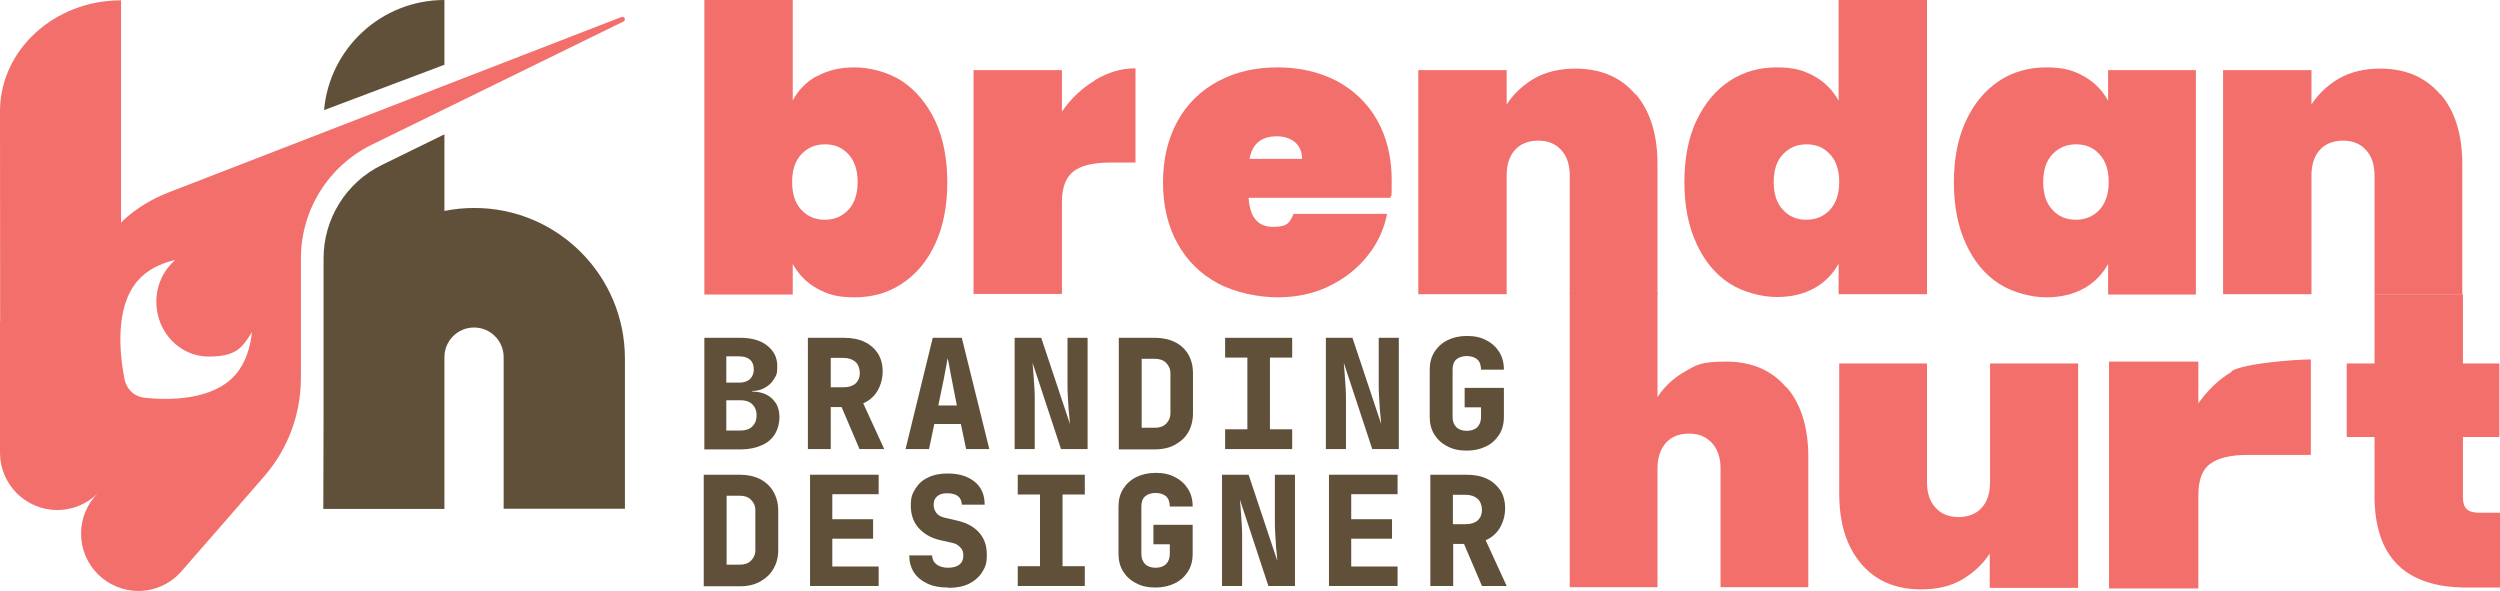
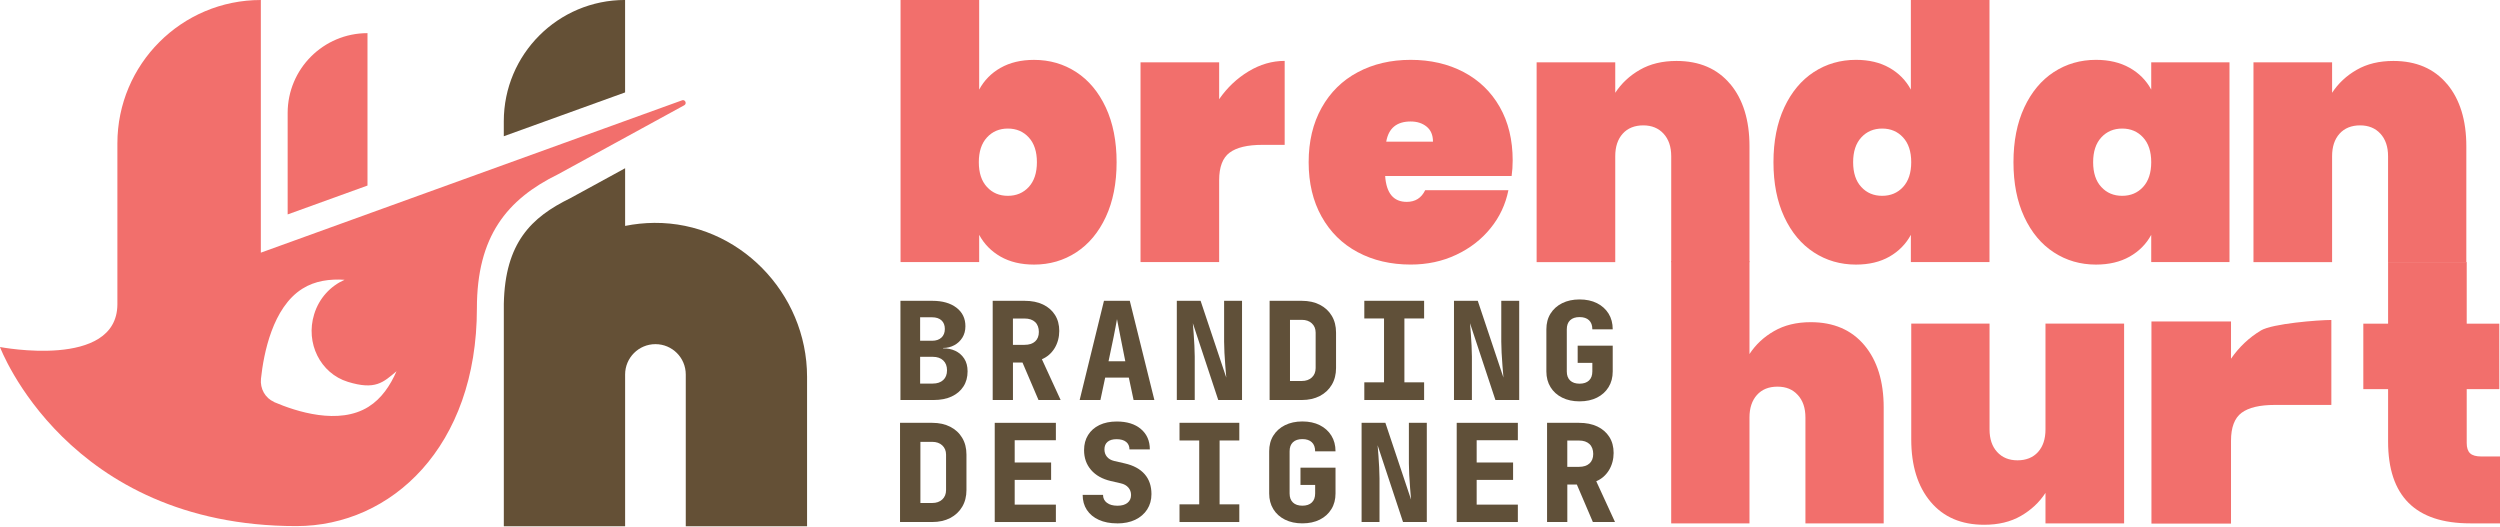
- <svg xmlns="http://www.w3.org/2000/svg" id="Layer_2" data-name="Layer 2" viewBox="0 0 808.9 191.2">
-   <defs>
-     <style>
-       .cls-1 {
-         fill: #f26f6c;
-       }
- 
-       .cls-2 {
-         fill: #605039;
-       }
- 
-       .cls-3 {
-         fill: #605039;
-       }
-     </style>
-   </defs>
+ <svg xmlns="http://www.w3.org/2000/svg" id="eaLEStXzwMN1" viewBox="0 0 908.11 191.17" shape-rendering="geometricPrecision" text-rendering="geometricPrecision" project-id="a9ff9ebb4a2b4d0aa1ceacaff6bf280f" export-id="123b73b0015e4f99b8af3e8121da1d01" cached="false">
  <g>
-     <path class="cls-1" d="M264.3,24.7c3.4-1.9,7.4-2.9,12.2-2.9s10.8,1.5,15.3,4.4c4.5,3,8.1,7.3,10.8,12.9,2.6,5.6,3.9,12.2,3.9,19.9s-1.3,14.3-3.9,19.9-6.2,9.9-10.8,12.9c-4.5,3-9.6,4.4-15.3,4.4s-8.8-1-12.2-2.9c-3.4-1.9-6-4.6-7.8-7.9v9.9h-28.6V0h28.6v32.5c1.8-3.4,4.4-6,7.8-7.9h0v.1ZM274.5,49.9c-2-2.2-4.5-3.2-7.6-3.2s-5.6,1.1-7.6,3.2-3,5.1-3,9,1,6.9,3,9c2,2.2,4.5,3.2,7.6,3.2s5.6-1.1,7.6-3.2,3-5.2,3-9-1-6.9-3-9Z" />
-     <path class="cls-1" d="M354.3,25.9c4.2-2.5,8.6-3.8,13.1-3.8v30.5h-8.1c-5.4,0-9.4.9-11.9,2.8-2.5,1.9-3.8,5.2-3.8,10v29.7h-28.6V22.7h28.6v13.4c2.9-4.2,6.5-7.6,10.7-10.1h0v-.1Z" />
-     <path class="cls-1" d="M449.9,64h-45.9c.4,6.3,3,9.4,7.9,9.4s5.3-1.4,6.7-4.2h30.2c-1,5.1-3.2,9.8-6.5,13.8-3.3,4.1-7.5,7.3-12.5,9.7-5,2.4-10.5,3.5-16.5,3.5s-13.6-1.5-19.2-4.5-10-7.3-13.1-12.9-4.7-12.2-4.7-19.8,1.6-14.1,4.7-19.8c3.1-5.6,7.5-9.9,13.1-12.9s12-4.5,19.2-4.5,13.6,1.5,19.2,4.4c5.6,3,10,7.2,13.1,12.7s4.7,12,4.7,19.4-.1,3.9-.4,5.7h0ZM421.3,51.5c0-2.4-.8-4.2-2.3-5.5-1.5-1.2-3.5-1.9-5.8-1.9-5.1,0-8,2.4-8.9,7.3h17v.1Z" />
-     <path class="cls-1" d="M529.3,30.5c4.7,5.6,7,13.1,7,22.6v42.1h-28.4v-38.5c0-3.4-.9-6.2-2.8-8.2-1.8-2-4.3-3-7.4-3s-5.7,1-7.5,3-2.7,4.7-2.7,8.2v38.5h-28.6V22.7h28.6v11.1c2.2-3.4,5.2-6.2,8.9-8.4,3.7-2.1,8.2-3.2,13.3-3.2,8.3,0,14.8,2.8,19.5,8.4h0l.1-.1Z" />
-     <path class="cls-1" d="M548.9,39.1c2.6-5.6,6.2-9.9,10.7-12.9s9.7-4.4,15.3-4.4,8.8,1,12.2,2.9,6,4.6,7.8,7.9V0h28.6v95.2h-28.6v-9.9c-1.8,3.3-4.4,6-7.8,7.9-3.4,1.9-7.4,2.9-12.2,2.9s-10.8-1.5-15.3-4.4-8.1-7.2-10.7-12.9c-2.6-5.6-3.9-12.2-3.9-19.9s1.3-14.3,3.9-19.9h0v.1ZM592.1,49.9c-2-2.2-4.5-3.2-7.6-3.2s-5.6,1.1-7.6,3.2-3,5.1-3,9,1,6.9,3,9c2,2.2,4.5,3.2,7.6,3.2s5.6-1.1,7.6-3.2c2-2.2,3-5.2,3-9s-1-6.9-3-9Z" />
-     <path class="cls-1" d="M636.1,39.1c2.6-5.6,6.2-9.9,10.7-12.9s9.7-4.4,15.3-4.4,8.8,1,12.2,2.9,6,4.6,7.8,7.9v-9.9h28.4v72.6h-28.4v-9.9c-1.8,3.3-4.4,6-7.8,7.9-3.4,1.9-7.5,2.9-12.2,2.9s-10.8-1.5-15.3-4.4-8.1-7.2-10.7-12.9c-2.6-5.6-3.9-12.2-3.9-19.9s1.3-14.3,3.9-19.9h0ZM679.3,49.9c-2-2.2-4.5-3.2-7.6-3.2s-5.6,1.1-7.6,3.2-3,5.1-3,9,1,6.9,3,9c2,2.2,4.5,3.2,7.6,3.2s5.6-1.1,7.6-3.2c2-2.2,3-5.2,3-9s-1-6.9-3-9Z" />
-     <path class="cls-1" d="M789.7,30.5c4.7,5.6,7,13.1,7,22.6v42.1h-28.4v-38.5c0-3.4-.9-6.2-2.8-8.2-1.8-2-4.3-3-7.4-3s-5.7,1-7.5,3-2.7,4.7-2.7,8.2v38.5h-28.6V22.7h28.6v11.1c2.2-3.4,5.2-6.2,8.9-8.4,3.7-2.1,8.2-3.2,13.3-3.2,8.3,0,14.8,2.8,19.5,8.4h0l.1-.1Z" />
-     <path class="cls-1" d="M578,125.4c-4.7-5.6-11.2-8.4-19.5-8.4s-9.6,1.1-13.3,3.2-6.7,4.9-8.9,8.3v-33.7h-28.4v95.2h28.4v-38.5c0-3.4.9-6.1,2.7-8.2,1.8-2,4.3-3,7.5-3s5.5,1,7.4,3c1.8,2,2.8,4.7,2.8,8.2v38.5h28.4v-42.1c0-9.5-2.3-17.1-7-22.6h0l-.1.1Z" />
-     <path class="cls-1" d="M672.4,117.6v72.6h-28.6v-11.1c-2.2,3.4-5.2,6.2-8.9,8.4s-8.2,3.2-13.3,3.2c-8.3,0-14.8-2.8-19.5-8.4-4.7-5.6-7-13.1-7-22.6v-42.1h28.4v38.5c0,3.4.9,6.2,2.8,8.2,1.8,2,4.3,3,7.4,3s5.7-1,7.5-3,2.7-4.7,2.7-8.2v-38.5h28.6-.1Z" />
-     <path class="cls-1" d="M808.9,165.8v24.3h-10.8c-19.9,0-29.8-9.9-29.8-29.7v-19h-9v-23.8h9v-22.4h28.6v22.4h11.8v23.8h-11.8v19.6c0,1.7.4,2.9,1.2,3.7s2.2,1.2,4,1.2h6.8v-.1Z" />
-     <path class="cls-1" d="M722,120.1c4.2-2.6,21-3.8,25.7-3.8v30.9h-20.6c-5.5,0-9.5,1-12,2.9-2.6,1.9-3.8,5.3-3.8,10.2v30.1h-28.9v-73.4h28.9v13.5c3-4.2,6.5-7.7,10.8-10.2h0l-.1-.2Z" />
    <g>
-       <path class="cls-2" d="M227.9,145.3v-36h11.6c3.6,0,6.6.8,8.7,2.5,2.2,1.7,3.3,3.9,3.3,6.7s-.4,3-1.1,4.2c-.7,1.2-1.7,2.1-3,2.8-1.2.7-2.6,1-4,1v.2c1.6,0,3.1.3,4.4.9,1.3.6,2.4,1.6,3.2,2.8s1.2,2.8,1.2,4.6-.5,3.9-1.5,5.5-2.4,2.8-4.3,3.6-4,1.3-6.6,1.3h-12.1l.2-.1ZM235,123.8h4.3c1.4,0,2.6-.4,3.4-1.2.8-.8,1.2-1.8,1.2-3.1s-.4-2.4-1.2-3.1-2-1.1-3.4-1.1h-4.3v8.5h0ZM235,139.3h4.6c1.6,0,2.9-.4,3.8-1.3s1.4-2,1.4-3.6-.5-2.7-1.4-3.6-2.2-1.3-3.8-1.3h-4.6v9.8Z" />
-       <path class="cls-2" d="M261.4,145.3v-36h11.6c2.6,0,4.8.4,6.7,1.3s3.3,2.2,4.4,3.8c1,1.7,1.5,3.6,1.5,5.8s-.6,4.4-1.7,6.3c-1.1,1.8-2.7,3.2-4.6,4l6.8,14.8h-8l-5.8-13.6h-3.5v13.6h-7.4ZM268.8,125.3h4.2c1.6,0,2.9-.4,3.8-1.2s1.4-2,1.4-3.4-.5-2.8-1.4-3.6-2.2-1.3-3.8-1.3h-4.2v9.6h0v-.1Z" />
-       <path class="cls-2" d="M293,145.3l8.8-36h9.4l8.9,36h-7.5l-1.7-8.1h-8.6l-1.7,8.1h-7.6ZM303.5,131.2h6.1l-1.7-8.7c-.2-1.2-.5-2.5-.7-3.7s-.4-2.2-.6-2.9c-.1.7-.3,1.7-.5,2.9-.2,1.2-.5,2.4-.7,3.7l-1.8,8.7h-.1Z" />
-       <path class="cls-2" d="M328.3,145.3v-36h8.6l9.3,27.9c-.1-1.2-.2-2.6-.4-4.2-.1-1.6-.2-3.2-.3-4.8s-.1-2.9-.1-4.1v-14.8h6.5v36h-8.6l-9.2-27.9c.1,1.1.2,2.3.3,3.8s.2,2.9.3,4.4.1,2.8.1,3.9v15.8h-6.5,0Z" />
-       <path class="cls-2" d="M362,145.3v-36h11.7c2.5,0,4.7.5,6.5,1.4s3.3,2.3,4.3,4,1.5,3.8,1.5,6.1v12.9c0,2.3-.5,4.3-1.5,6.1s-2.5,3.1-4.3,4.1-4,1.5-6.5,1.5h-11.7v-.1ZM369.4,138.4h4.3c1.5,0,2.7-.4,3.6-1.3.9-.9,1.4-2,1.4-3.4v-12.9c0-1.4-.5-2.5-1.4-3.4s-2.1-1.3-3.6-1.3h-4.3v22.3Z" />
-       <path class="cls-2" d="M396.4,145.3v-6.4h7.2v-23.2h-7.2v-6.4h21.7v6.4h-7.2v23.2h7.2v6.4h-21.7Z" />
-       <path class="cls-2" d="M429,145.3v-36h8.6l9.3,27.9c-.1-1.2-.2-2.6-.4-4.2-.1-1.6-.2-3.2-.3-4.8s-.1-2.9-.1-4.1v-14.8h6.5v36h-8.6l-9.2-27.9c.1,1.1.2,2.3.3,3.8s.2,2.9.3,4.4.1,2.8.1,3.9v15.8h-6.5,0Z" />
-       <path class="cls-2" d="M474.6,145.8c-2.4,0-4.5-.4-6.3-1.4-1.8-.9-3.2-2.2-4.2-3.8s-1.5-3.5-1.5-5.7v-15.3c0-2.2.5-4.1,1.5-5.7s2.4-2.9,4.2-3.8c1.8-.9,3.9-1.4,6.3-1.4s4.5.4,6.3,1.4c1.8.9,3.2,2.2,4.2,3.8,1,1.6,1.5,3.5,1.5,5.7h-7.4c0-1.4-.4-2.6-1.2-3.3s-2-1.1-3.4-1.1-2.6.4-3.4,1.1-1.2,1.9-1.2,3.3v15.3c0,1.4.4,2.5,1.2,3.3s2,1.2,3.4,1.2,2.6-.4,3.4-1.2,1.2-1.9,1.2-3.3v-3.1h-5.3v-6.3h12.7v9.4c0,2.2-.5,4.1-1.5,5.7-1,1.6-2.4,2.9-4.2,3.8s-3.9,1.4-6.3,1.4h0Z" />
-       <path class="cls-2" d="M227.7,189.6v-36h11.7c2.5,0,4.7.5,6.5,1.4s3.3,2.3,4.3,4,1.6,3.8,1.6,6.1v12.9c0,2.3-.5,4.3-1.6,6.1-1,1.8-2.5,3.1-4.3,4.1s-4,1.5-6.5,1.5h-11.7v-.1ZM235.1,182.7h4.3c1.5,0,2.7-.4,3.6-1.3s1.4-2,1.4-3.4v-12.9c0-1.4-.5-2.5-1.4-3.4s-2.1-1.3-3.6-1.3h-4.3v22.2h0v.1Z" />
-       <path class="cls-2" d="M262.1,189.6v-36h22.2v6.3h-15v8.1h13.2v6.3h-13.2v9h15v6.3h-22.2Z" />
-       <path class="cls-2" d="M306.6,190.1c-2.5,0-4.7-.4-6.6-1.3-1.9-.9-3.3-2.1-4.3-3.6-1-1.6-1.5-3.4-1.5-5.5h7.4c0,1.2.5,2.2,1.4,2.9s2.2,1.1,3.8,1.1,2.8-.4,3.6-1,1.3-1.6,1.3-2.9-.3-2-1-2.7c-.7-.8-1.6-1.3-2.8-1.5l-3.6-.8c-3.1-.7-5.4-2.1-7.1-4s-2.5-4.4-2.5-7.2.5-3.9,1.5-5.5,2.3-2.8,4.1-3.6c1.8-.9,3.9-1.3,6.3-1.3,3.7,0,6.6.9,8.8,2.7s3.2,4.3,3.2,7.4h-7.4c0-1.1-.4-2.1-1.2-2.7-.8-.7-2-1-3.5-1s-2.5.3-3.3,1-1.1,1.6-1.1,2.7.3,1.9.9,2.7,1.5,1.2,2.6,1.5l3.9.9c3.2.7,5.6,2,7.3,3.9s2.5,4.3,2.5,7.2-.5,4-1.5,5.6-2.5,2.9-4.3,3.8c-1.9.9-4.1,1.3-6.6,1.3h0l-.3-.1Z" />
-       <path class="cls-2" d="M329.3,189.6v-6.4h7.2v-23.2h-7.2v-6.4h21.7v6.4h-7.2v23.2h7.2v6.4h-21.7Z" />
-       <path class="cls-2" d="M373.9,190.1c-2.4,0-4.5-.4-6.3-1.4-1.8-.9-3.2-2.2-4.2-3.8s-1.5-3.5-1.5-5.7v-15.3c0-2.2.5-4.1,1.5-5.7,1-1.6,2.4-2.9,4.2-3.8s3.9-1.4,6.3-1.4,4.5.4,6.3,1.4c1.8.9,3.2,2.2,4.2,3.8s1.5,3.5,1.5,5.7h-7.4c0-1.4-.4-2.6-1.2-3.3s-2-1.1-3.4-1.1-2.6.4-3.4,1.1-1.2,1.9-1.2,3.3v15.3c0,1.4.4,2.5,1.2,3.3s2,1.2,3.4,1.2,2.6-.4,3.4-1.2,1.2-1.9,1.2-3.3v-3.1h-5.3v-6.3h12.7v9.4c0,2.2-.5,4.1-1.5,5.7-1,1.6-2.4,2.9-4.2,3.8s-3.9,1.4-6.3,1.4h0Z" />
-       <path class="cls-2" d="M395.4,189.6v-36h8.6l9.3,27.9c-.1-1.2-.2-2.6-.4-4.2-.1-1.6-.2-3.2-.3-4.8s-.1-2.9-.1-4.1v-14.8h6.5v36h-8.6l-9.2-27.9c.1,1.1.2,2.3.3,3.8s.2,2.9.3,4.4.1,2.8.1,3.9v15.8h-6.5,0Z" />
-       <path class="cls-2" d="M430,189.6v-36h22.2v6.3h-15v8.1h13.2v6.3h-13.2v9h15v6.3h-22.2Z" />
-       <path class="cls-2" d="M462.8,189.6v-36h11.6c2.6,0,4.8.4,6.7,1.3s3.3,2.2,4.4,3.8c1,1.6,1.5,3.6,1.5,5.8s-.6,4.4-1.7,6.3c-1.1,1.8-2.7,3.2-4.6,4l6.8,14.8h-8l-5.8-13.6h-3.5v13.6h-7.4ZM470.1,169.6h4.2c1.6,0,2.9-.4,3.8-1.2s1.4-2,1.4-3.4-.5-2.8-1.4-3.6-2.2-1.3-3.8-1.3h-4.2v9.6h0v-.1Z" />
+       <path d="M363.46,24.64c3.39-1.93,7.44-2.89,12.16-2.89c5.66,0,10.76,1.48,15.31,4.43c4.55,2.96,8.13,7.26,10.75,12.87c2.61,5.62,3.92,12.25,3.92,19.88s-1.31,14.26-3.92,19.87c-2.62,5.62-6.2,9.9-10.75,12.87-4.54,2.96-9.65,4.44-15.31,4.44-4.72,0-8.77-.96-12.16-2.89-3.39-1.94-5.98-4.58-7.78-7.92v9.9h-28.56v-95.2h28.56v32.55c1.8-3.35,4.39-5.99,7.78-7.92v0v.01Zm10.23,25.28c-1.97-2.15-4.5-3.22-7.59-3.22s-5.62,1.08-7.59,3.22-2.96,5.14-2.96,9s.98,6.86,2.96,9c1.97,2.15,4.51,3.21,7.59,3.21s5.62-1.07,7.59-3.21s2.96-5.15,2.96-9-.99-6.87-2.96-9Z" fill="#f26f6c" />
+       <path d="M453.53,25.92c4.2-2.53,8.58-3.8,13.12-3.8v30.5h-8.1c-5.4,0-9.37.94-11.9,2.83-2.53,1.88-3.8,5.23-3.8,10.03v29.72h-28.56v-72.55h28.56v13.38c2.91-4.21,6.48-7.57,10.67-10.1h.01v0-.01Z" fill="#f26f6c" />
+       <path d="M549.08,63.94h-45.93c.43,6.26,3.04,9.39,7.85,9.39c3.09,0,5.32-1.41,6.69-4.24h30.23c-1.03,5.14-3.19,9.76-6.5,13.82-3.3,4.08-7.46,7.3-12.48,9.65-5.01,2.37-10.53,3.54-16.53,3.54-7.2,0-13.62-1.5-19.23-4.5-5.62-3-9.99-7.31-13.12-12.93-3.14-5.61-4.7-12.2-4.7-19.75s1.56-14.13,4.7-19.75c3.13-5.62,7.5-9.94,13.12-12.93c5.62-3,12.03-4.5,19.23-4.5s13.62,1.48,19.24,4.43c5.61,2.96,9.99,7.19,13.12,12.68s4.7,11.97,4.7,19.42c0,1.98-.13,3.86-.38,5.66h-.01v.01ZM520.52,51.46c0-2.4-.77-4.22-2.32-5.47-1.54-1.25-3.47-1.86-5.79-1.86-5.06,0-8.02,2.44-8.87,7.33h16.98Z" fill="#f26f6c" />
+       <path d="M628.48,30.49c4.67,5.58,7.01,13.13,7.01,22.65v42.07h-28.43v-38.47c0-3.43-.93-6.16-2.77-8.17-1.84-2.02-4.31-3.03-7.4-3.03s-5.66,1.01-7.46,3.03c-1.8,2.01-2.7,4.73-2.7,8.17v38.47h-28.56v-72.56h28.56v11.06c2.23-3.42,5.21-6.22,8.94-8.35c3.73-2.15,8.17-3.22,13.31-3.22c8.32,0,14.81,2.8,19.49,8.37v-.02h.01v0Z" fill="#f26f6c" />
+       <path d="M648.12,39.04c2.62-5.61,6.2-9.9,10.74-12.87c4.54-2.95,9.65-4.43,15.31-4.43c4.72,0,8.77.96,12.16,2.89s5.98,4.56,7.78,7.92v-32.55h28.56v95.2h-28.56v-9.9c-1.8,3.34-4.4,5.98-7.78,7.92-3.39,1.93-7.44,2.89-12.16,2.89-5.66,0-10.77-1.48-15.31-4.44s-8.12-7.24-10.74-12.87c-2.62-5.61-3.92-12.24-3.92-19.87s1.3-14.26,3.92-19.88v0-.01Zm43.16,10.88c-1.97-2.15-4.5-3.22-7.59-3.22s-5.62,1.08-7.59,3.22-2.96,5.14-2.96,9s.98,6.86,2.96,9c1.97,2.15,4.51,3.21,7.59,3.21s5.62-1.07,7.59-3.21c1.97-2.15,2.96-5.15,2.96-9s-.99-6.87-2.96-9Z" fill="#f26f6c" />
+       <path d="M735.3,39.04c2.62-5.61,6.2-9.9,10.74-12.87c4.54-2.95,9.65-4.43,15.31-4.43c4.72,0,8.79.96,12.22,2.89s6.05,4.56,7.85,7.92v-9.9h28.43v72.55h-28.43v-9.9c-1.8,3.34-4.42,5.98-7.85,7.92-3.43,1.93-7.5,2.89-12.22,2.89-5.66,0-10.77-1.48-15.31-4.44s-8.12-7.24-10.74-12.87c-2.62-5.61-3.92-12.24-3.92-19.87s1.3-14.26,3.92-19.88v0-.01Zm43.16,10.88c-1.97-2.15-4.5-3.22-7.59-3.22s-5.62,1.08-7.59,3.22-2.96,5.14-2.96,9s.98,6.86,2.96,9c1.97,2.15,4.51,3.21,7.59,3.21s5.62-1.07,7.59-3.21c1.97-2.15,2.96-5.15,2.96-9s-.99-6.87-2.96-9Z" fill="#f26f6c" />
+       <path d="M888.87,30.49c4.67,5.58,7.01,13.13,7.01,22.65v42.07h-28.43v-38.47c0-3.43-.93-6.16-2.77-8.17-1.84-2.02-4.31-3.03-7.4-3.03s-5.66,1.01-7.46,3.03c-1.8,2.01-2.7,4.73-2.7,8.17v38.47h-28.56v-72.56h28.56v11.06c2.23-3.42,5.21-6.22,8.94-8.35c3.73-2.15,8.17-3.22,13.31-3.22c8.32,0,14.81,2.8,19.49,8.37v-.02h.01Z" fill="#f26f6c" />
+       <path d="M677.23,125.4c-4.68-5.57-11.17-8.37-19.49-8.37-5.15,0-9.59,1.08-13.31,3.23-3.74,2.13-6.71,4.93-8.94,8.35v-33.7h-28.44v95.2h28.44v-38.47c0-3.43.9-6.15,2.7-8.16c1.8-2.02,4.28-3.03,7.46-3.03s5.55,1.01,7.39,3.03c1.85,2.01,2.77,4.73,2.77,8.16v38.47h28.43v-42.07c0-9.51-2.34-17.06-7.01-22.64v0Z" fill="#f26f6c" />
+       <path d="M771.57,117.56v72.55h-28.56v-11.07c-2.23,3.43-5.21,6.22-8.94,8.37s-8.17,3.21-13.32,3.21c-8.32,0-14.81-2.78-19.49-8.37-4.67-5.57-7.01-13.12-7.01-22.64v-42.07h28.44v38.47c0,3.42.92,6.16,2.76,8.17c1.84,2.02,4.31,3.03,7.4,3.03s5.66-1.01,7.46-3.03c1.8-2.01,2.7-4.74,2.7-8.17v-38.47h28.56v.02v0Z" fill="#f26f6c" />
+       <path d="M908.11,165.8v24.31h-10.8c-19.9,0-29.85-9.9-29.85-29.72v-19.03h-9v-23.8h9v-22.36h28.56v22.36h11.84v23.8h-11.84v19.56c0,1.72.4,2.95,1.22,3.73s2.17,1.16,4.05,1.16h6.82v-.01Z" fill="#f26f6c" />
+       <path d="M821.2,120.07c4.25-2.56,21.05-3.84,25.65-3.84v30.86h-20.57c-5.47,0-9.48.96-12.04,2.86-2.56,1.91-3.84,5.3-3.84,10.16v30.08h-28.9v-73.43h28.9v13.54c2.95-4.25,6.55-7.66,10.81-10.22h-.01v-.01Z" fill="#f26f6c" />
+       <g>
+         <path d="M327.08,145.3v-36.03h11.6c3.65,0,6.56.83,8.74,2.49c2.17,1.66,3.26,3.91,3.26,6.74c0,1.58-.37,2.96-1.11,4.15-.74,1.18-1.73,2.11-2.96,2.76-1.23.66-2.57.99-4.02.99v.15c1.61-.03,3.08.26,4.42.89c1.33.63,2.41,1.56,3.23,2.81s1.23,2.8,1.23,4.64c0,2.11-.5,3.94-1.51,5.5-1,1.56-2.43,2.77-4.27,3.63s-4.03,1.28-6.56,1.28h-12.05v0Zm7.15-21.52h4.34c1.45,0,2.58-.39,3.41-1.16.82-.77,1.23-1.82,1.23-3.13s-.41-2.39-1.23-3.13-1.96-1.11-3.41-1.11h-4.34v8.54v0-.01Zm0,15.55h4.59c1.61,0,2.88-.43,3.8-1.28s1.38-2.04,1.38-3.55-.46-2.71-1.38-3.58-2.19-1.31-3.8-1.31h-4.59v9.72Z" fill="#605039" />
+         <path d="M360.59,145.3v-36.03h11.6c2.57,0,4.79.44,6.66,1.33s3.33,2.16,4.37,3.8c1.04,1.65,1.55,3.59,1.55,5.82s-.57,4.43-1.7,6.27c-1.14,1.84-2.67,3.18-4.61,4l6.81,14.81h-8.04l-5.82-13.62h-3.46v13.62h-7.36Zm7.35-20.04h4.24c1.64,0,2.92-.41,3.82-1.23s1.36-1.97,1.36-3.45-.45-2.75-1.36-3.6-2.18-1.28-3.82-1.28h-4.24v9.58-.02Z" fill="#605039" />
+         <path d="M392.18,145.3l8.83-36.03h9.38l8.93,36.03h-7.55l-1.73-8.14h-8.59l-1.73,8.14h-7.55.01Zm10.51-14.07h6.07l-1.73-8.69c-.23-1.25-.47-2.49-.72-3.73-.25-1.23-.44-2.2-.57-2.89-.13.69-.3,1.65-.52,2.86-.21,1.22-.45,2.45-.72,3.7l-1.83,8.74h.02v.01Z" fill="#605039" />
+         <path d="M427.47,145.3v-36.03h8.64l9.33,27.89c-.1-1.22-.21-2.62-.35-4.22-.13-1.6-.24-3.19-.32-4.79s-.12-2.95-.12-4.07v-14.81h6.51v36.03h-8.64l-9.23-27.89c.1,1.05.2,2.3.3,3.75s.19,2.91.27,4.39.12,2.8.12,3.95v15.79h-6.52.01v.01Z" fill="#605039" />
+         <path d="M461.18,145.3v-36.03h11.7c2.5,0,4.68.48,6.54,1.43s3.31,2.29,4.34,4.02c1.04,1.73,1.55,3.76,1.55,6.1v12.88c0,2.3-.52,4.33-1.55,6.07-1.04,1.75-2.48,3.1-4.34,4.07s-4.04,1.46-6.54,1.46h-11.7Zm7.4-6.91h4.29c1.51,0,2.73-.43,3.65-1.28.92-.86,1.38-1.99,1.38-3.41v-12.88c0-1.38-.46-2.5-1.38-3.36s-2.14-1.28-3.65-1.28h-4.29v22.21Z" fill="#605039" />
+         <path d="M495.58,145.3v-6.42h7.16v-23.2h-7.16v-6.42h21.72v6.42h-7.16v23.2h7.16v6.42h-21.72Z" fill="#605039" />
+         <path d="M528.15,145.3v-36.03h8.64l9.33,27.89c-.1-1.22-.21-2.62-.35-4.22-.13-1.6-.24-3.19-.32-4.79s-.12-2.95-.12-4.07v-14.81h6.51v36.03h-8.64l-9.23-27.89c.1,1.05.2,2.3.3,3.75s.19,2.91.27,4.39.12,2.8.12,3.95v15.79h-6.52.01v.01Z" fill="#605039" />
+         <path d="M573.76,145.79c-2.4,0-4.51-.45-6.32-1.36-1.81-.9-3.22-2.17-4.22-3.8s-1.51-3.53-1.51-5.7v-15.3c0-2.2.5-4.11,1.51-5.72c1-1.61,2.41-2.87,4.22-3.78c1.81-.9,3.92-1.36,6.32-1.36s4.55.45,6.34,1.36c1.79.9,3.19,2.16,4.2,3.78c1,1.61,1.51,3.52,1.51,5.72h-7.4c0-1.45-.4-2.55-1.21-3.31s-1.95-1.14-3.43-1.14-2.62.38-3.43,1.14-1.21,1.86-1.21,3.31v15.3c0,1.42.4,2.51,1.21,3.28s1.95,1.16,3.43,1.16s2.62-.39,3.43-1.16s1.21-1.87,1.21-3.28v-3.11h-5.33v-6.27h12.73v9.38c0,2.17-.5,4.07-1.51,5.7-1,1.63-2.4,2.9-4.2,3.8-1.79.9-3.91,1.36-6.34,1.36v0Z" fill="#605039" />
+         <path d="M326.93,189.62v-36.03h11.7c2.5,0,4.68.48,6.54,1.43s3.31,2.29,4.34,4.02c1.04,1.73,1.55,3.76,1.55,6.1v12.88c0,2.3-.52,4.33-1.55,6.07-1.04,1.75-2.48,3.1-4.34,4.07s-4.04,1.46-6.54,1.46h-11.7Zm7.4-6.91h4.29c1.51,0,2.73-.43,3.65-1.28.92-.86,1.38-1.99,1.38-3.41v-12.88c0-1.38-.46-2.5-1.38-3.36s-2.14-1.28-3.65-1.28h-4.29v22.21v0Z" fill="#605039" />
+         <path d="M361.33,189.62v-36.03h22.21v6.32h-14.96v8.09h13.23v6.32h-13.23v8.98h14.96v6.32h-22.21Z" fill="#605039" />
+         <path d="M405.75,190.11c-2.53,0-4.74-.43-6.61-1.28-1.88-.85-3.32-2.06-4.34-3.6-1.02-1.55-1.53-3.37-1.53-5.48h7.4c0,1.22.47,2.18,1.41,2.89s2.21,1.06,3.83,1.06s2.76-.35,3.63-1.04s1.31-1.64,1.31-2.86c0-1.05-.33-1.96-.99-2.71-.66-.76-1.58-1.27-2.76-1.53l-3.65-.84c-3.06-.72-5.44-2.06-7.13-4.02s-2.54-4.35-2.54-7.18c0-2.11.48-3.94,1.46-5.5.97-1.56,2.34-2.77,4.12-3.63c1.78-.85,3.88-1.28,6.32-1.28c3.68,0,6.61.91,8.76,2.74s3.23,4.29,3.23,7.38h-7.4c0-1.15-.4-2.06-1.21-2.71-.81-.66-1.97-.99-3.48-.99-1.41,0-2.5.32-3.26.96s-1.14,1.56-1.14,2.74c0,1.05.3,1.95.91,2.69s1.47,1.24,2.59,1.51l3.85.89c3.19.72,5.61,2.03,7.26,3.92s2.47,4.3,2.47,7.23c0,2.11-.52,3.97-1.55,5.58-1.04,1.61-2.49,2.86-4.34,3.75-1.86.89-4.06,1.33-6.59,1.33l-.03-.02v0Z" fill="#605039" />
+         <path d="M428.45,189.62v-6.42h7.16v-23.2h-7.16v-6.42h21.72v6.42h-7.16v23.2h7.16v6.42h-21.72Z" fill="#605039" />
+         <path d="M473.07,190.11c-2.4,0-4.51-.45-6.32-1.36-1.81-.9-3.22-2.17-4.22-3.8s-1.51-3.53-1.51-5.7v-15.3c0-2.2.5-4.11,1.51-5.72c1-1.61,2.41-2.87,4.22-3.78c1.81-.9,3.92-1.36,6.32-1.36s4.55.45,6.34,1.36c1.79.9,3.19,2.16,4.2,3.78c1,1.61,1.51,3.52,1.51,5.72h-7.4c0-1.45-.4-2.55-1.21-3.31s-1.95-1.14-3.43-1.14-2.62.38-3.43,1.14-1.21,1.86-1.21,3.31v15.3c0,1.42.4,2.51,1.21,3.28s1.95,1.16,3.43,1.16s2.62-.39,3.43-1.16s1.21-1.87,1.21-3.28v-3.11h-5.33v-6.27h12.73v9.38c0,2.17-.5,4.07-1.51,5.7-1,1.63-2.4,2.9-4.2,3.8-1.79.9-3.91,1.36-6.34,1.36v0Z" fill="#605039" />
+         <path d="M494.59,189.62v-36.03h8.64l9.33,27.89c-.1-1.22-.21-2.62-.35-4.22-.13-1.6-.24-3.19-.32-4.79s-.12-2.95-.12-4.07v-14.81h6.51v36.03h-8.64l-9.23-27.89c.1,1.05.2,2.3.3,3.75s.19,2.91.27,4.39.12,2.8.12,3.95v15.79h-6.52.01v.01Z" fill="#605039" />
+         <path d="M529.14,189.62v-36.03h22.21v6.32h-14.96v8.09h13.23v6.32h-13.23v8.98h14.96v6.32h-22.21Z" fill="#605039" />
+         <path d="M561.96,189.62v-36.03h11.6c2.57,0,4.79.44,6.66,1.33s3.33,2.16,4.37,3.8c1.04,1.65,1.55,3.59,1.55,5.82s-.57,4.43-1.7,6.27c-1.14,1.84-2.67,3.18-4.61,4l6.81,14.81h-8.04L572.78,176h-3.46v13.62h-7.36Zm7.35-20.04h4.24c1.64,0,2.92-.41,3.82-1.23s1.36-1.97,1.36-3.45-.45-2.75-1.36-3.6-2.18-1.28-3.82-1.28h-4.24v9.58-.02Z" fill="#605039" />
+       </g>
+     </g>
+     <g>
+       <path d="M227.06,0v33.57L183,49.49v-5.43c0-24.34,19.72-44.07,44.06-44.07v0v.01Z" fill="#645036" />
+       <path d="M237.65,80.96c-3.63.03-7.16.41-10.58,1.1v-20.95L207.09,72.03c-14.12,6.91-23.64,16.14-24.08,38.35v80.79h44.06v-55.14c0-6.08,4.93-11.02,11.02-11.02s11.01,4.93,11.01,11.02v55.14h44.06v-54.28c0-30.53-24.98-56.17-55.5-55.93v0h-.01Z" fill="#645036" />
+       <path d="M247.73,36.45L94.75,91.78v-91.78C65.97,0,42.64,23.32,42.64,52.1v58.52c-.2,23.62-42.65,15.43-42.65,15.43s24.31,65.05,107.68,65.05c34.48,0,65.56-28.84,65.56-79.1c0-26.12,10.85-39.57,29.55-48.73l45.73-25.01c1.13-.57.38-2.26-.8-1.82v0l.02.01ZM133.9,147.74c-10.84,6.82-26.35,1.73-34.34-1.69l.02-.04c-3.24-1.4-5.17-4.8-4.78-8.47.96-9.06,4.21-25.88,15.05-32.67c4.56-2.89,10-3.59,15.32-3.24-5.09,2.26-9.26,6.65-11.05,12.52-3.24,10.46,2.25,21.47,12.23,24.55s12.84.23,17.68-3.85c-2.26,5.18-5.47,9.97-10.13,12.88v0v.01Z" fill="#f26f6c" />
+       <path d="M133.49,67.4l-29,10.49v-36.85c0-16.02,12.98-29,29-29v0v55.36v0Z" fill="#f26f6c" />
    </g>
  </g>
-   <path class="cls-2" d="M71.8,90.2l-.2-.2.2.2Z" />
-   <path class="cls-3" d="M143.8,0v20.95l-38.95,14.68C106.6,15.67,123.38,0,143.8,0Z" />
-   <path class="cls-3" d="M153.47,67.29h0c-3.31,0-6.55.33-9.67.96v-24.79l-20.26,9.92c-5.66,2.77-10.41,7.06-13.75,12.41s-5.1,11.5-5.1,17.81v51.24h0c-.04,16.23-.08,29.15-.08,29.82h39.19v-49.11c0-5.29,4.29-9.58,9.58-9.58h0c5.29,0,9.58,4.29,9.58,9.58v49.05h39.24v-48.58c0-26.91-21.82-48.73-48.73-48.73Z" />
-   <path class="cls-1" d="M201.11,5.49L54.4,62.32c-9.88,3.85-15.24,9.72-15.24,9.72V.11C17.52.11-.01,16.21,0,36.07l.05,67.82L0,103.85v42.63C0,156.71,8.3,165.02,18.54,165.02c3.72,0,7.17-1.1,10.07-2.98,1.06-.69,2.05-1.48,2.94-2.36-3.29,3.34-5.32,7.92-5.32,12.98,0,10.24,8.3,18.54,18.54,18.54,5.3,0,10.07-2.22,13.44-5.78.37-.37,27.5-31.56,27.5-31.56,7.27-8.5,11.65-19.54,11.65-31.6v-38.66c0-15.64,8.9-29.91,22.95-36.79L201.74,6.95c.91-.44.31-1.81-.63-1.45ZM76.31,121.09c-7.44,8.67-22,8.42-29.72,7.6v-.03h0c-3.12-.35-5.67-2.73-6.3-5.97-1.57-7.97-3.23-23.17,4.22-31.81,3.12-3.66,7.58-5.69,12.2-6.79-3.74,3.27-6.14,8.11-6.12,13.58,0,9.76,7.58,17.7,16.9,17.7s11-3.18,14.05-7.94c-.56,5.01-2.03,9.94-5.24,13.65Z" />
+   <path id="eaLEStXzwMN37" d="M70.768,115.92L118.99,85.3c5.539,6.3,5.584-1.278,5.539,0-3.156,14.982-32.188,34.862-53.761,35.86v-5.24Z" transform="matrix(0.99312 0.117104 -0.117104 0.99312 12.99214 -14.43811)" fill="#f26f6c" stroke-width="1.816" />
</svg>
